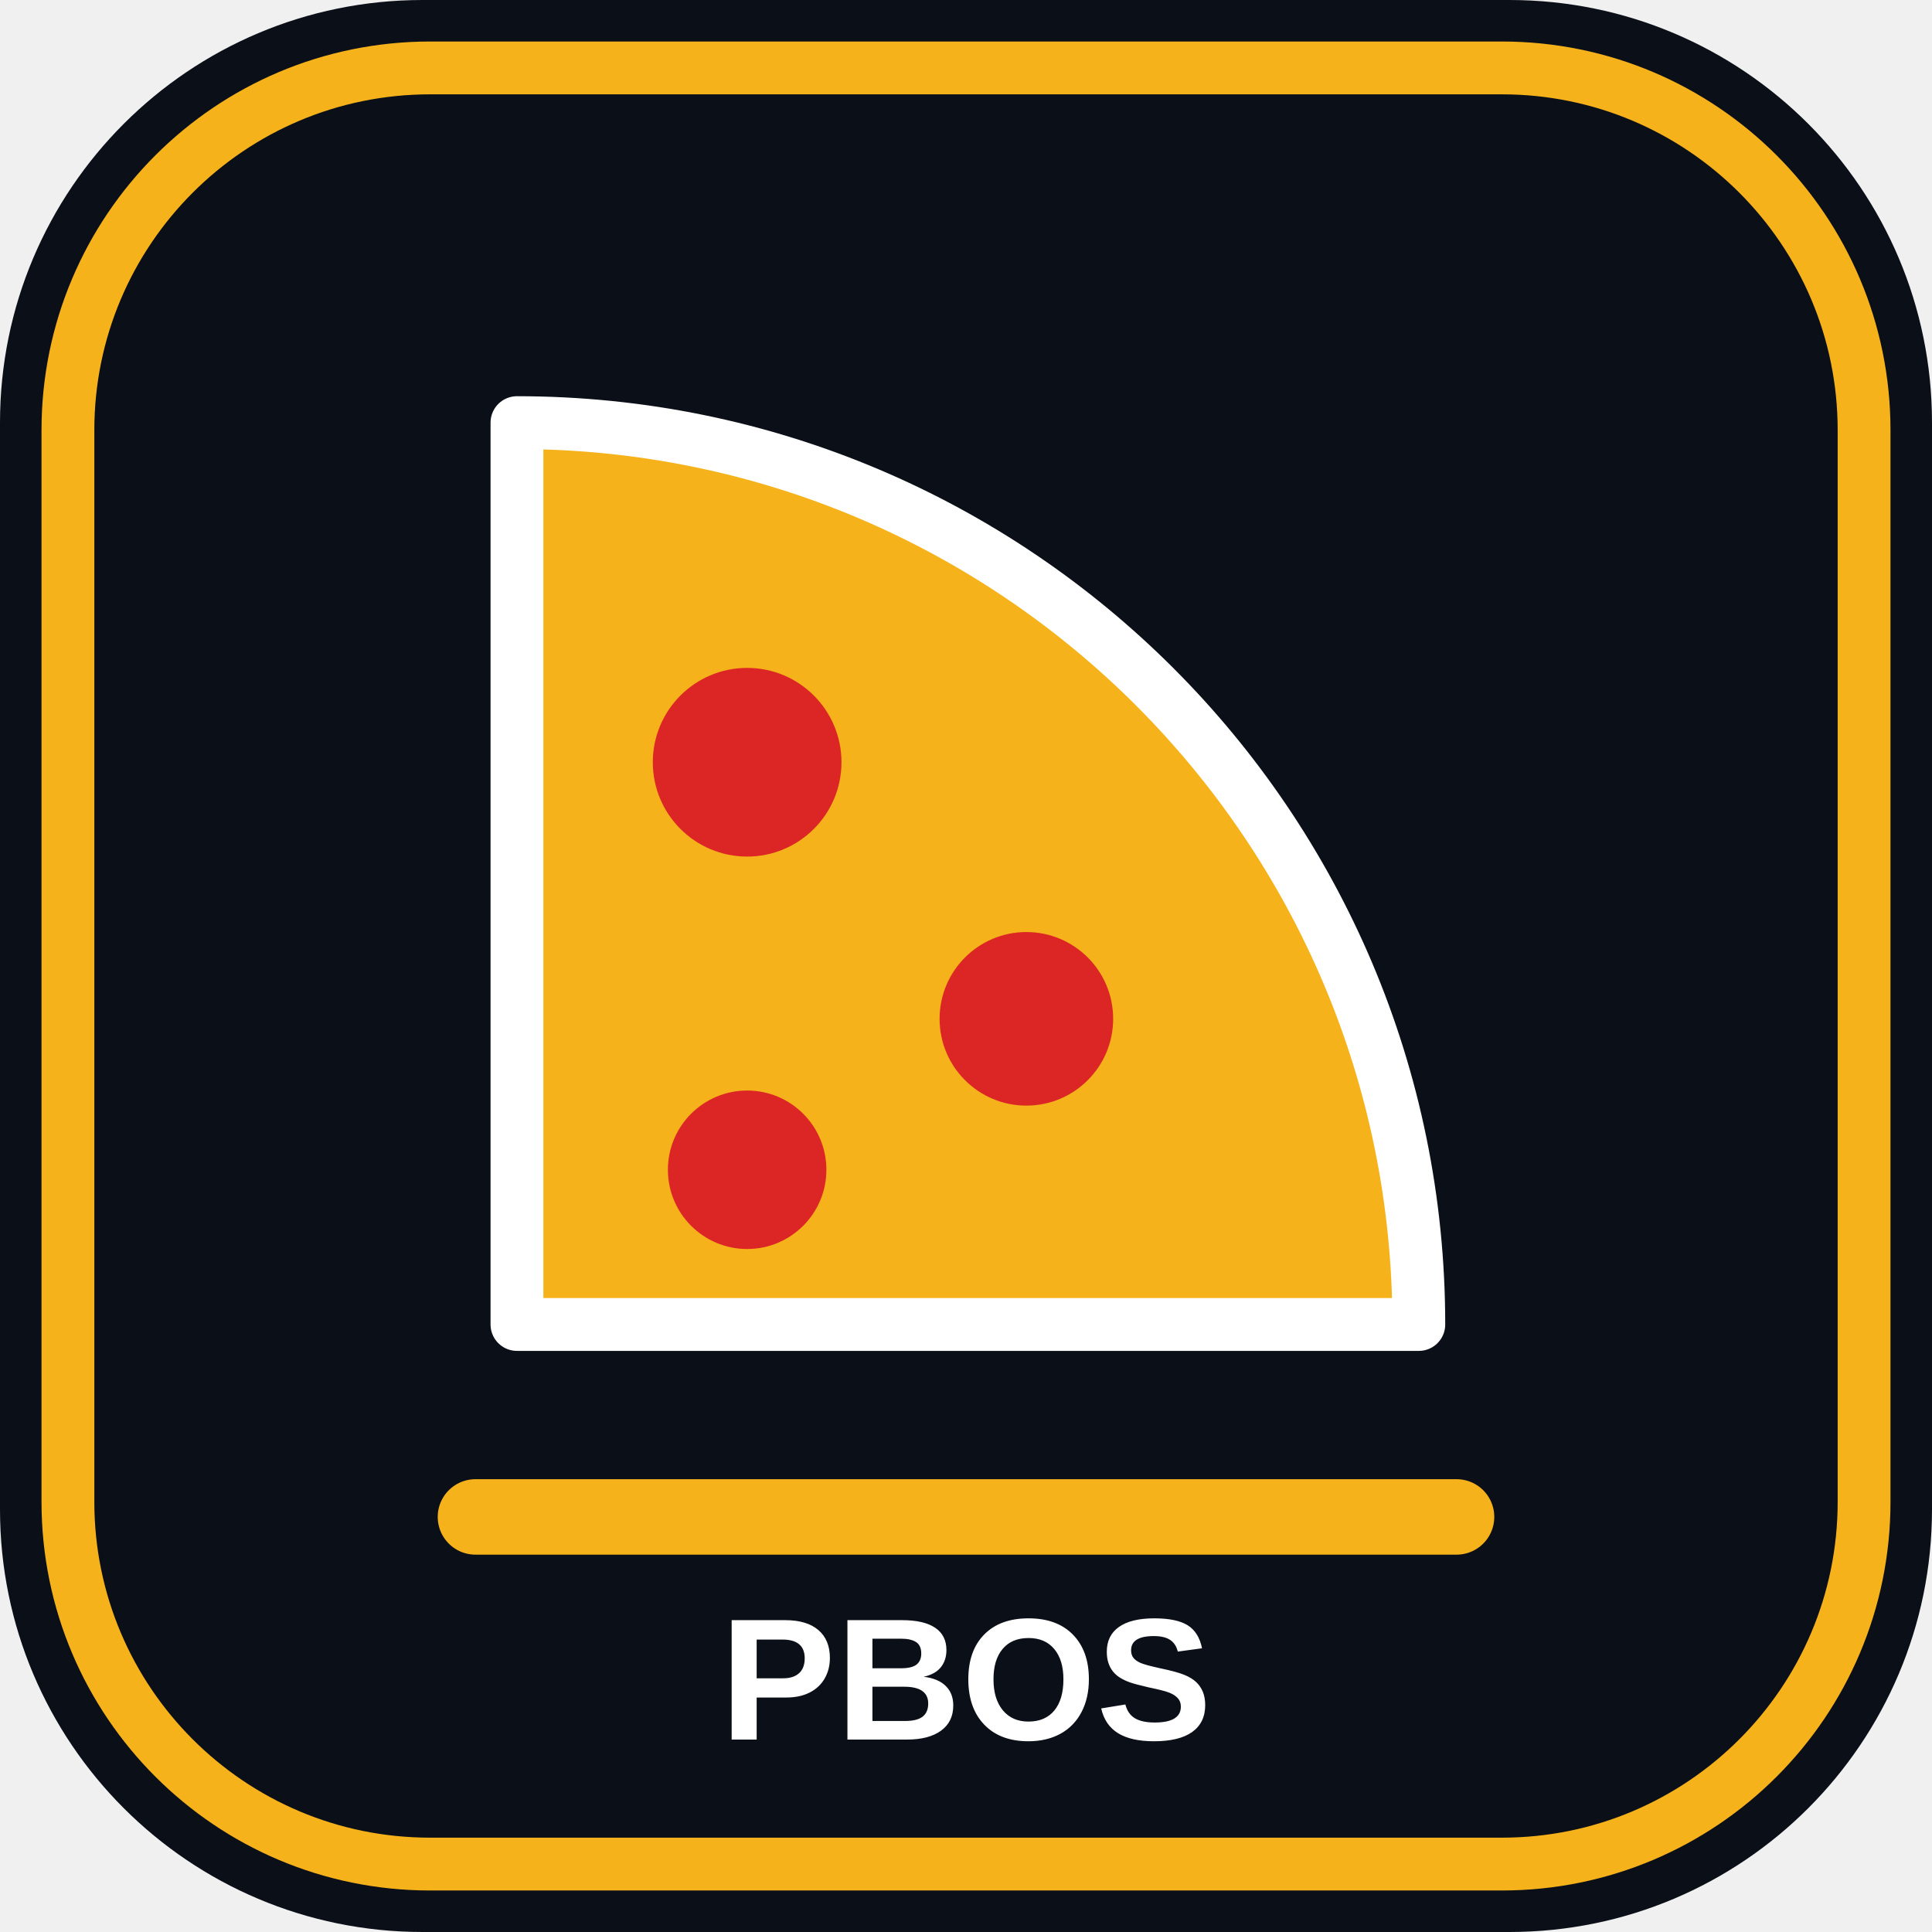
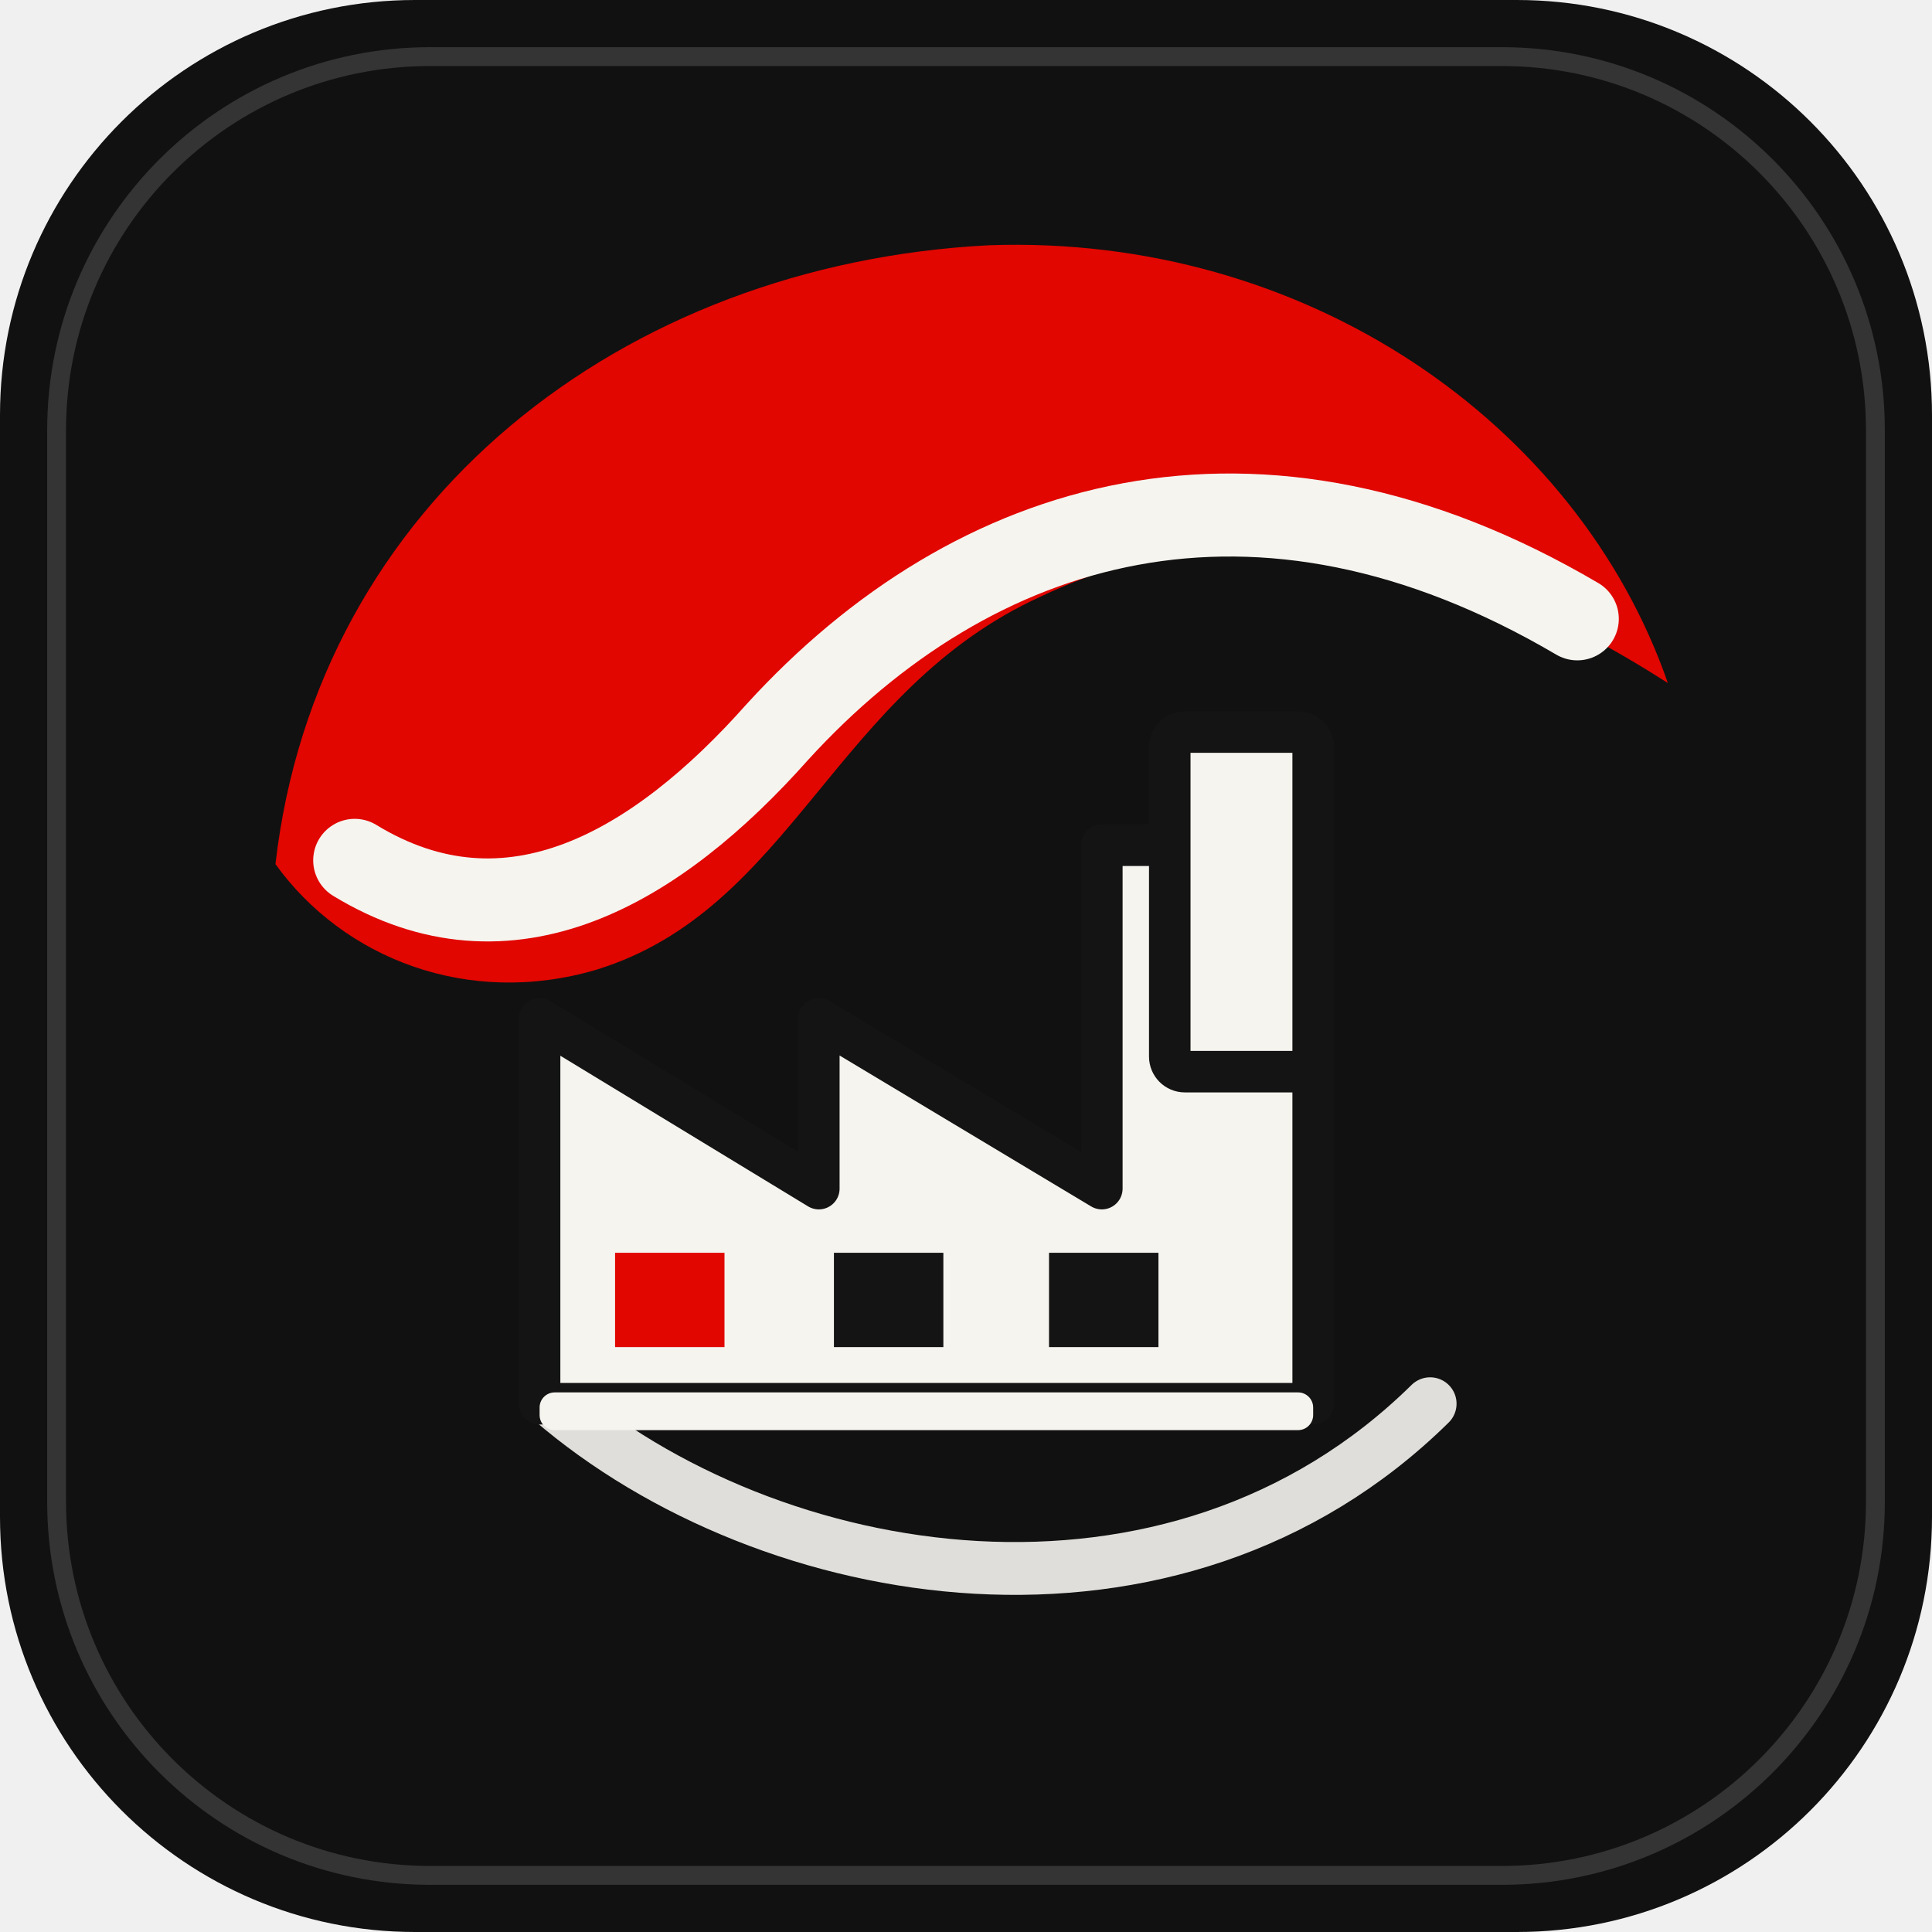
- <svg xmlns="http://www.w3.org/2000/svg" viewBox="0 0 512 512">
-   <rect width="512" height="512" rx="112" fill="#0b0f18" />
-   <rect x="18" y="18" width="476" height="476" rx="96" fill="none" stroke="#f6b21a" stroke-width="14" />
-   <path d="M137 112c132 0 239 107 239 239H137z" fill="#f6b21a" stroke="#fff" stroke-width="14" stroke-linejoin="round" />
-   <circle cx="198" cy="202" r="25" fill="#dc2626" />
-   <circle cx="272" cy="270" r="23" fill="#dc2626" />
-   <circle cx="198" cy="310" r="21" fill="#dc2626" />
-   <path d="M126 402h260" stroke="#f6b21a" stroke-width="20" stroke-linecap="round" />
-   <text x="256" y="461" text-anchor="middle" font-family="Arial,Helvetica,sans-serif" font-size="46" font-weight="700" fill="#fff">PBOS</text>
+ <svg xmlns="http://www.w3.org/2000/svg" width="512" height="512" viewBox="0 0 512 512" role="img" aria-label="Pizza Beat Fábrica">
+   <rect width="512" height="512" rx="110" fill="#111111" />
+   <rect x="15" y="15" width="482" height="482" rx="99" fill="none" stroke="#343434" stroke-width="5" />
+   <circle cx="256" cy="248" r="187" fill="#111111" />
+   <path d="M73 229C84 133 165 70 262 65C346 62 418 112 442 181C384 144 329 133 276 158C221 183 210 241 158 257C124 267 91 254 73 229Z" fill="#E10600" />
+   <path d="M94 228C135 253 174 230 206 194C258 137 333 114 418 164" fill="none" stroke="#F6F4EF" stroke-width="22" stroke-linecap="round" />
+   <path d="M146 371C204 421 311 439 379 372" fill="none" stroke="#F6F4EF" stroke-width="14" stroke-linecap="round" opacity=".9" />
+   <g stroke="#141414" stroke-width="11" stroke-linejoin="round">
+     <path d="M143 372V270l74 45v-45l75 45v-91h56v148Z" fill="#F6F4EF" />
+     <rect x="310" y="194" width="38" height="90" rx="4" fill="#F6F4EF" />
+     <rect x="163" y="332" width="29" height="25" fill="#E10600" stroke="none" />
+     <rect x="221" y="332" width="29" height="25" fill="#141414" stroke="none" />
+     <rect x="278" y="332" width="29" height="25" fill="#141414" stroke="none" />
+     <rect x="143" y="369" width="205" height="10" rx="4" fill="#F6F4EF" stroke="none" />
+   </g>
</svg>
